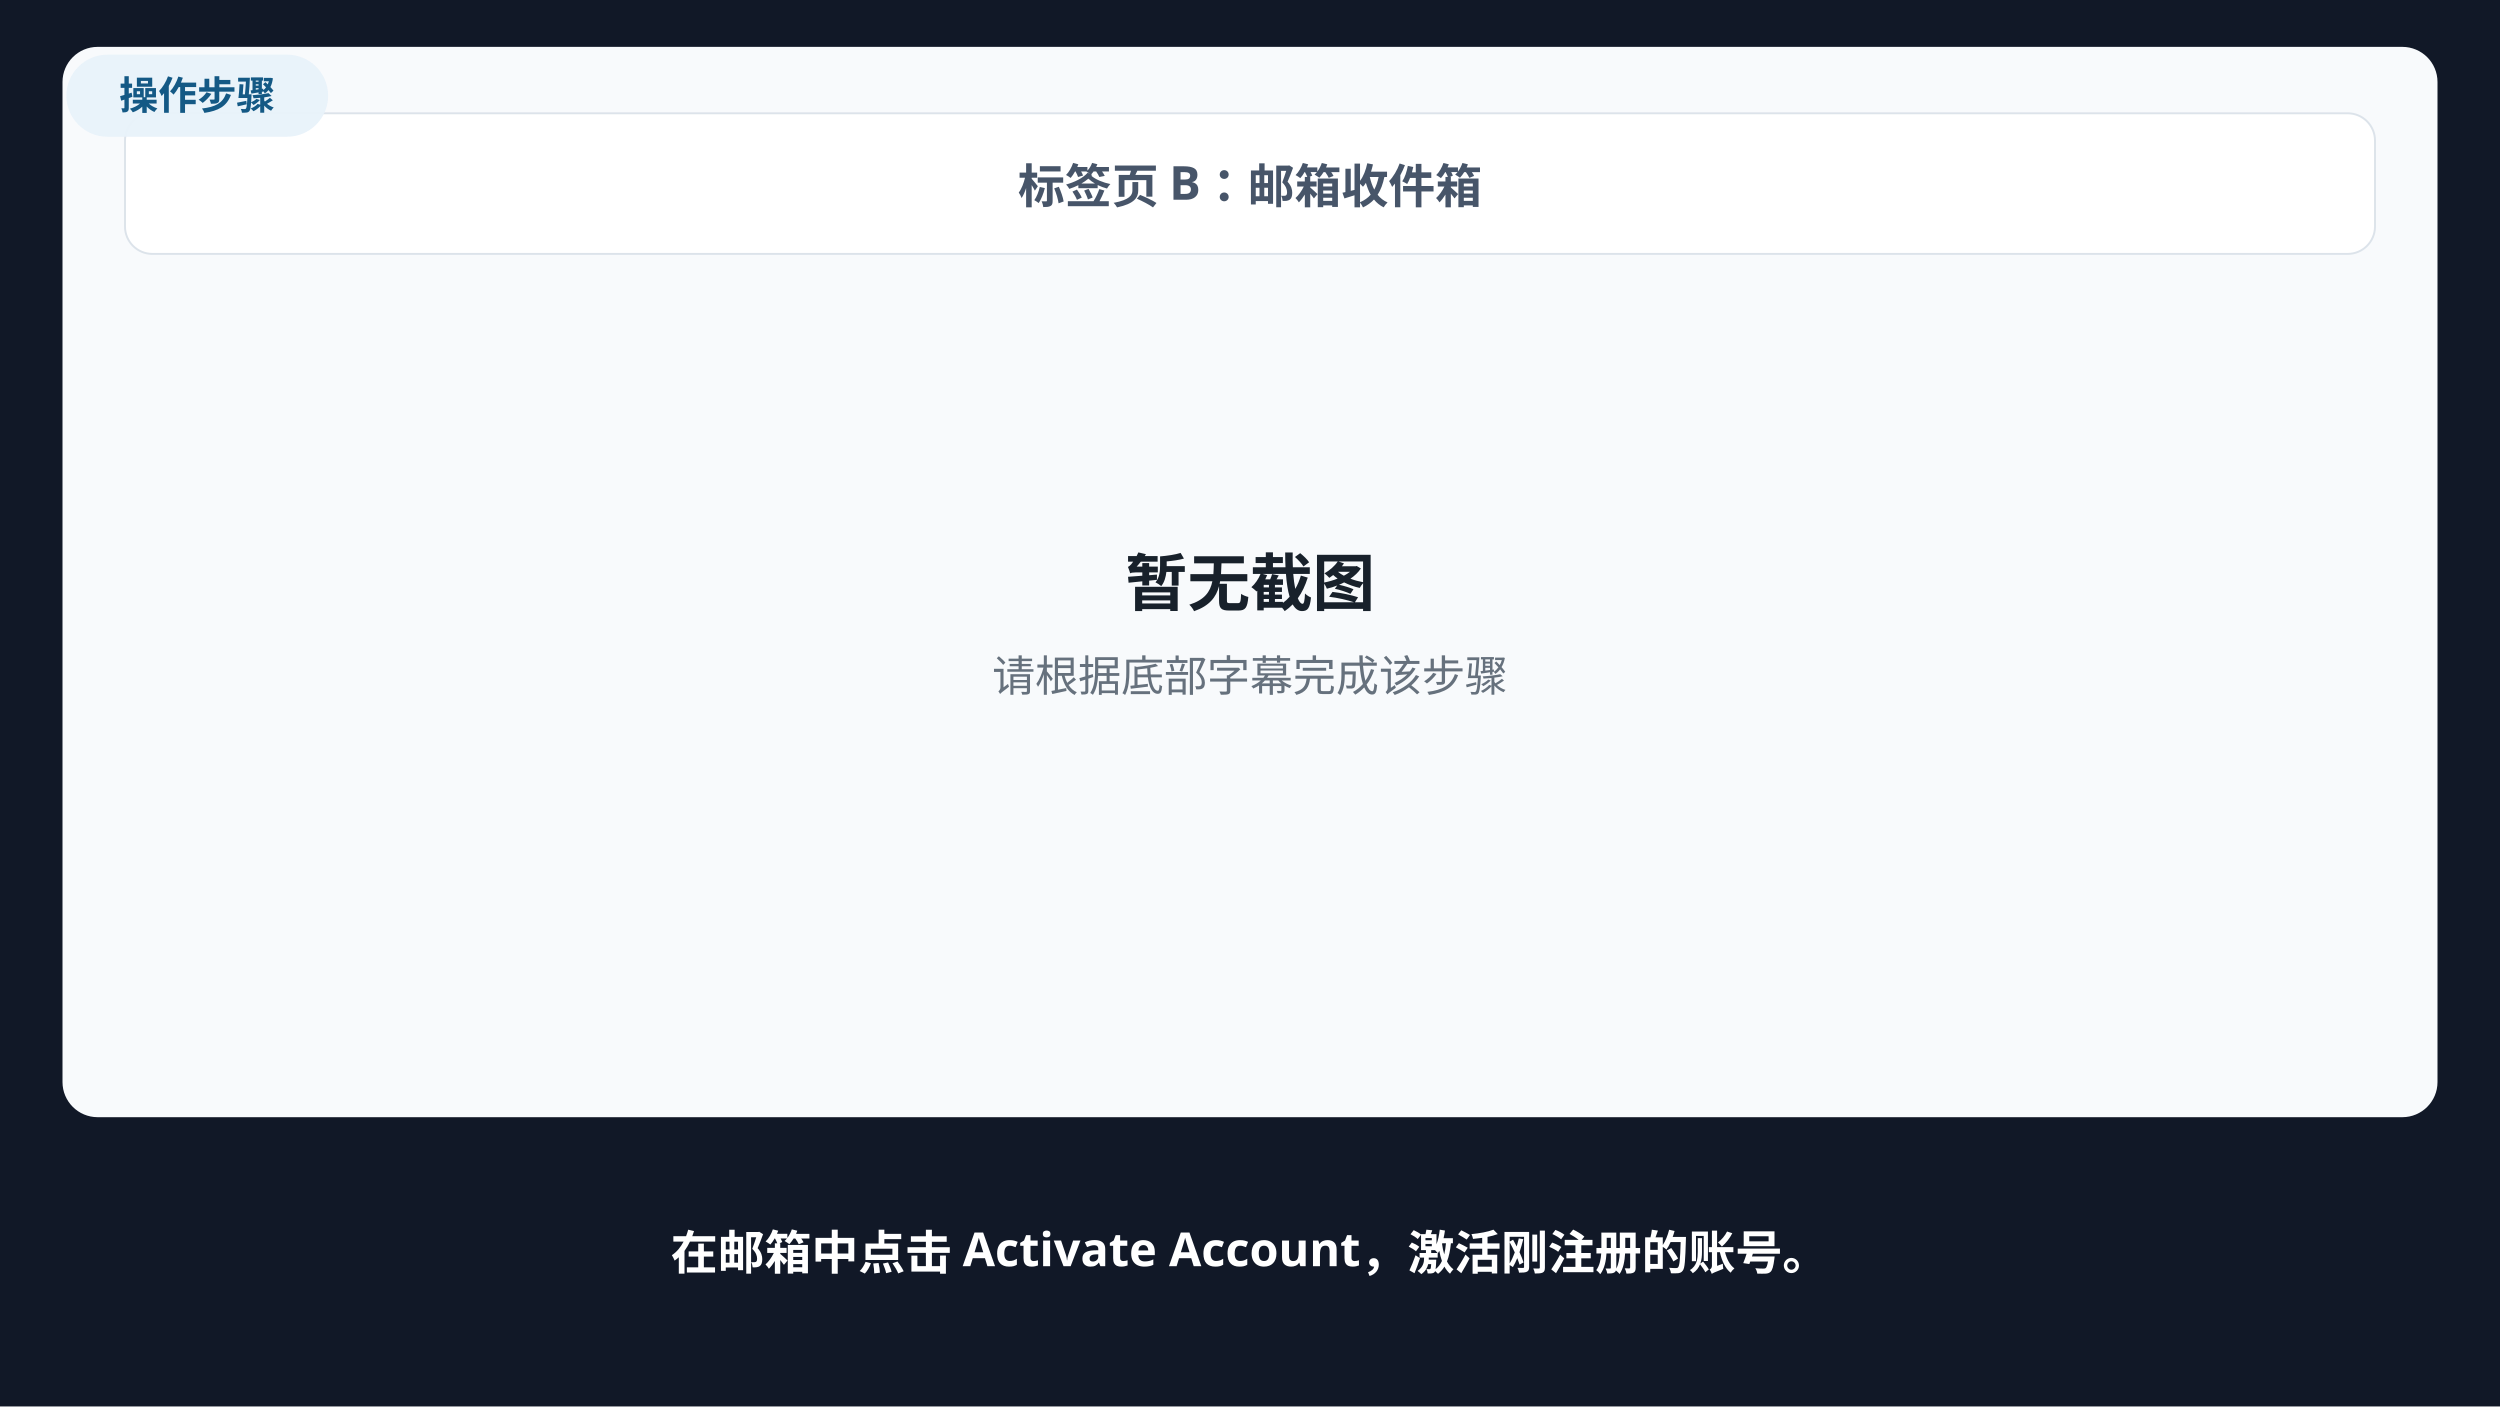
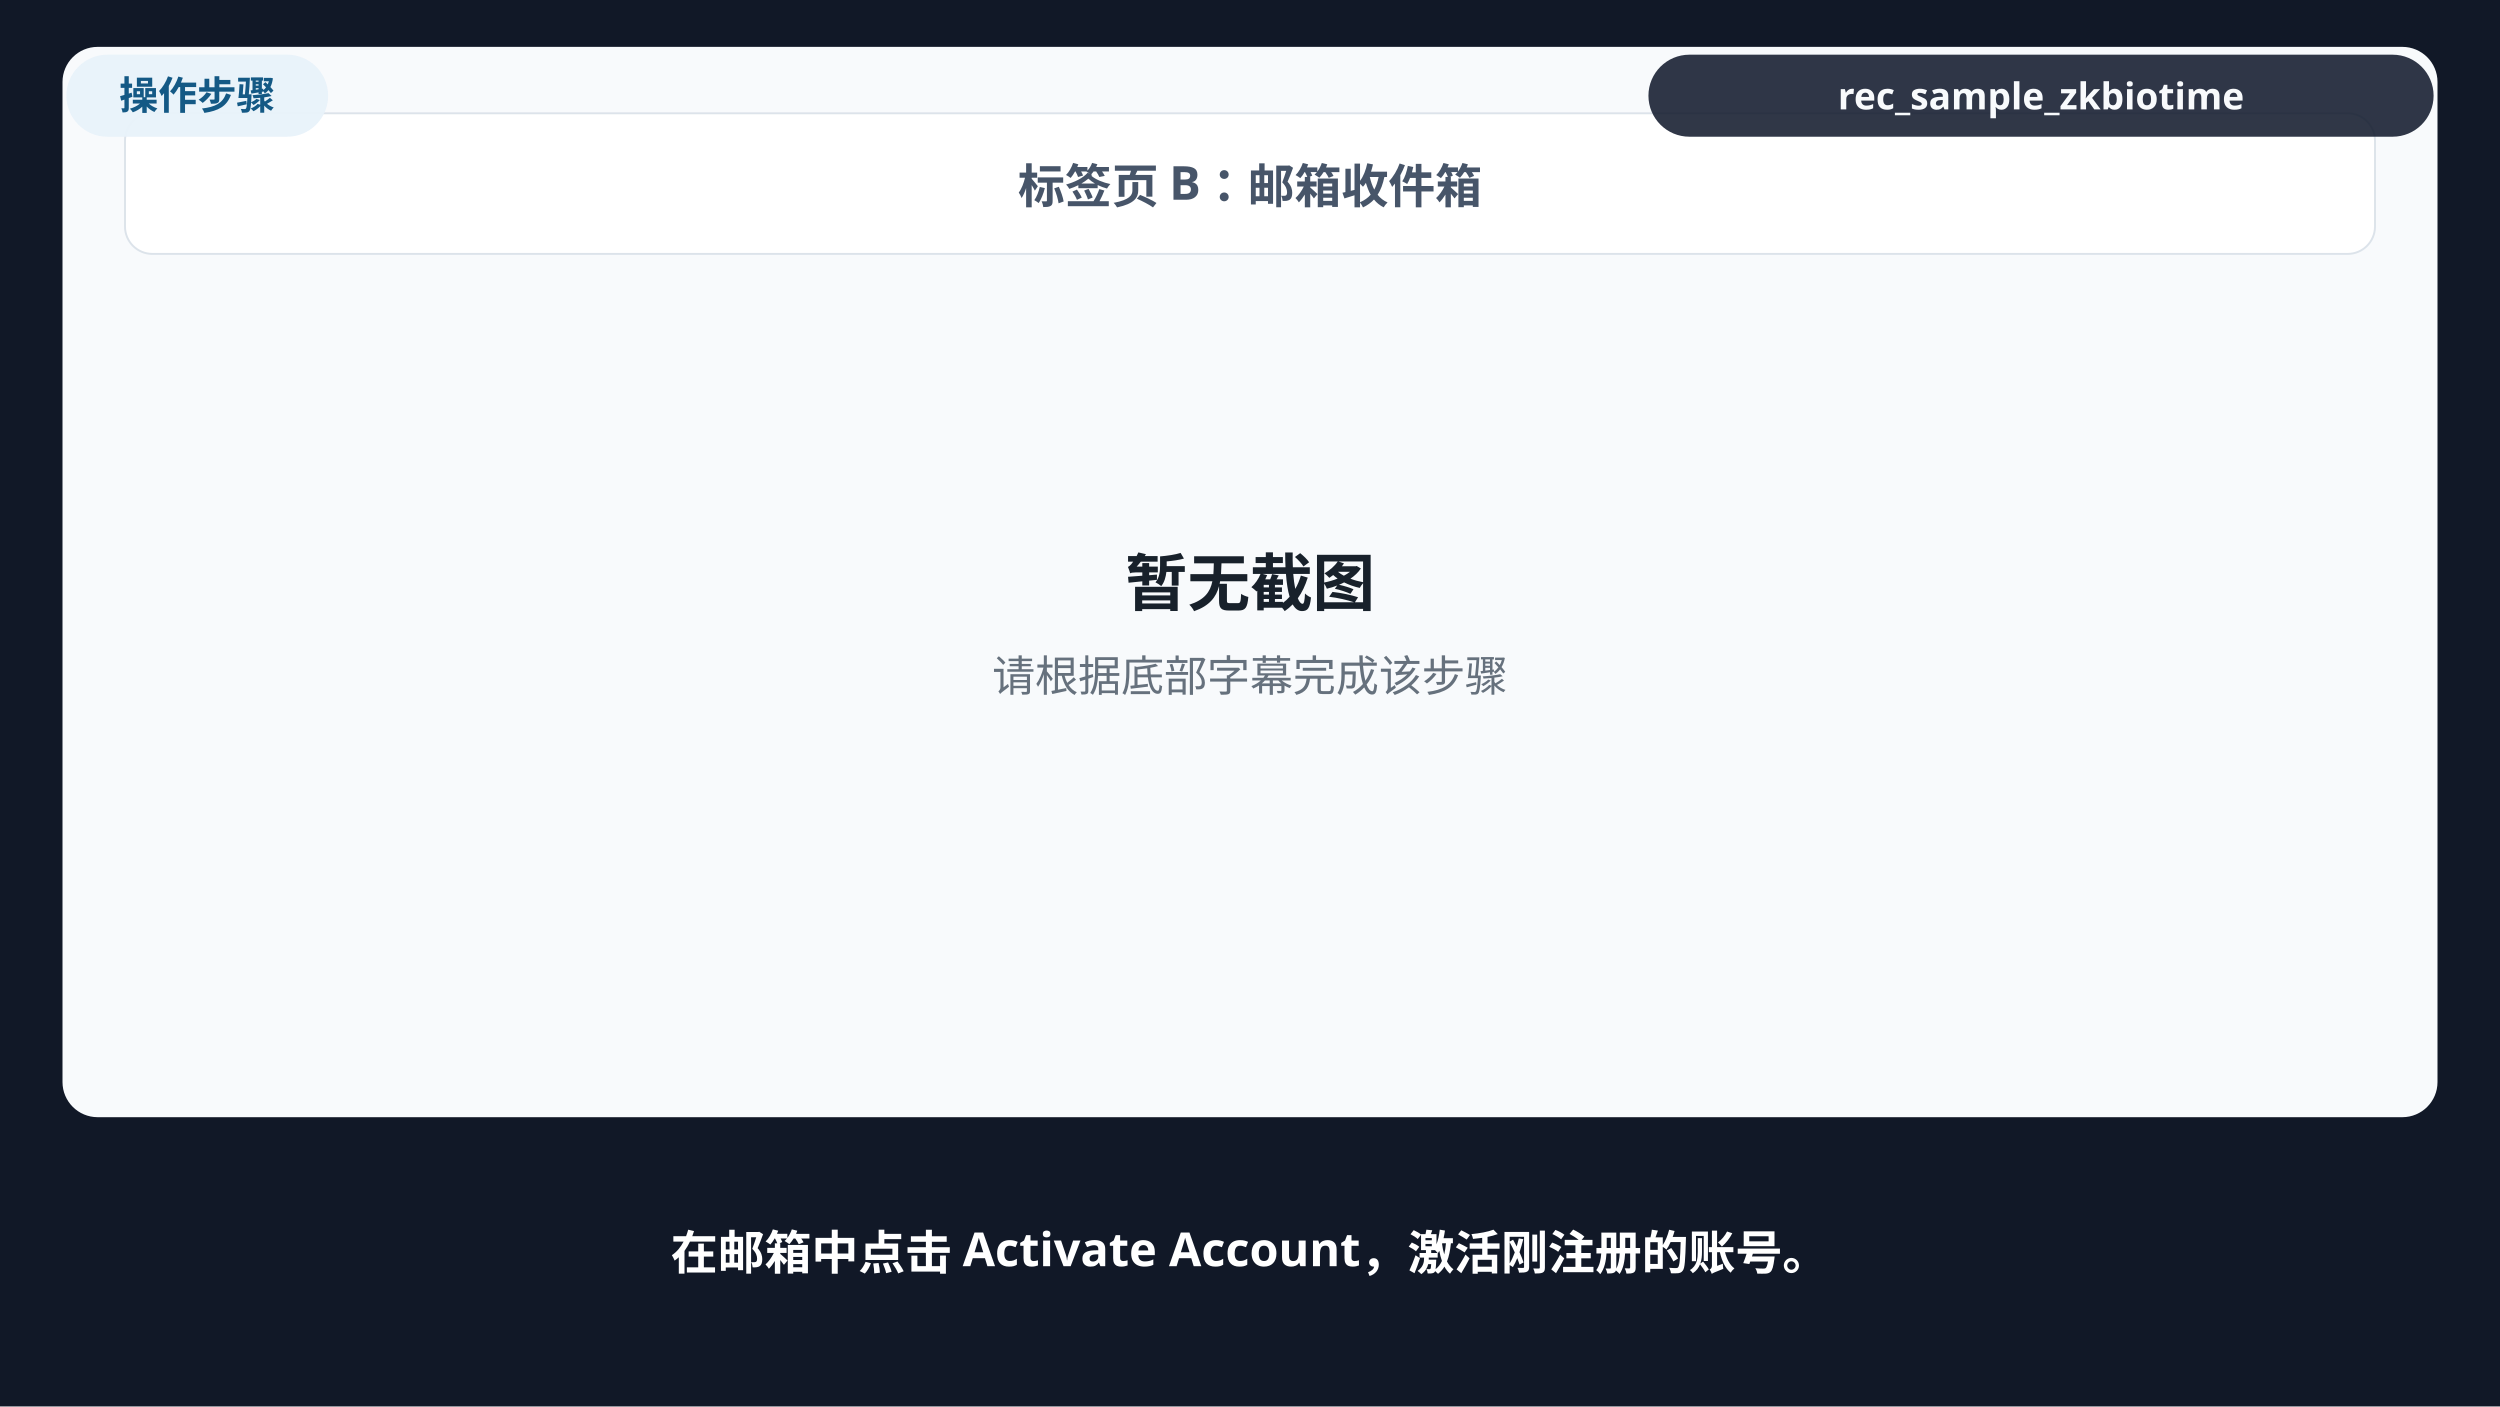
<svg xmlns="http://www.w3.org/2000/svg" width="2560" height="1440" viewBox="0 0 1280 720">
  <rect width="1280" height="720" fill="#111827" />
  <rect x="32" y="24" width="1216" height="548" rx="18" fill="#f8fafc" />
  <rect x="64" y="58" width="1152" height="72" rx="14" fill="#ffffff" stroke="#dce3ea" />
  <text x="640" y="104" text-anchor="middle" font-size="24" font-weight="800" fill="#475569" font-family="Microsoft YaHei, Segoe UI, sans-serif">标签页 B：邮箱收件箱</text>
  <text x="640" y="310" text-anchor="middle" font-size="32" font-weight="900" fill="#18212b" font-family="Microsoft YaHei, Segoe UI, sans-serif">暂无截图</text>
  <text x="640" y="354" text-anchor="middle" font-size="22" fill="#66717d" font-family="Microsoft YaHei, Segoe UI, sans-serif">请根据底部字幕完成该步骤</text>
  <rect x="34" y="28" width="134" height="42" rx="21" fill="#e8f2fa" opacity="0.96" />
  <text x="101" y="56" text-anchor="middle" font-size="20" font-weight="800" fill="#145985" font-family="Microsoft YaHei, Segoe UI, sans-serif">操作步骤</text>
+   <rect x="844" y="28" width="402" height="42" rx="21" fill="#0f172a" opacity="0.86" />
+   <text x="1045" y="56" text-anchor="middle" font-size="19" font-weight="800" fill="#f8fafc" font-family="Microsoft YaHei, Segoe UI, sans-serif">rec_sample_zkbiotime</text>
  <rect x="0" y="586" width="1280" height="134" fill="#111827" opacity="0.88" />
  <text x="640" y="650" text-anchor="middle" font-size="24" font-weight="800" fill="#ffffff" font-family="Microsoft YaHei, Segoe UI, sans-serif">在邮箱中点击 Activate Account，激活刚注册的账号。</text>
</svg>
